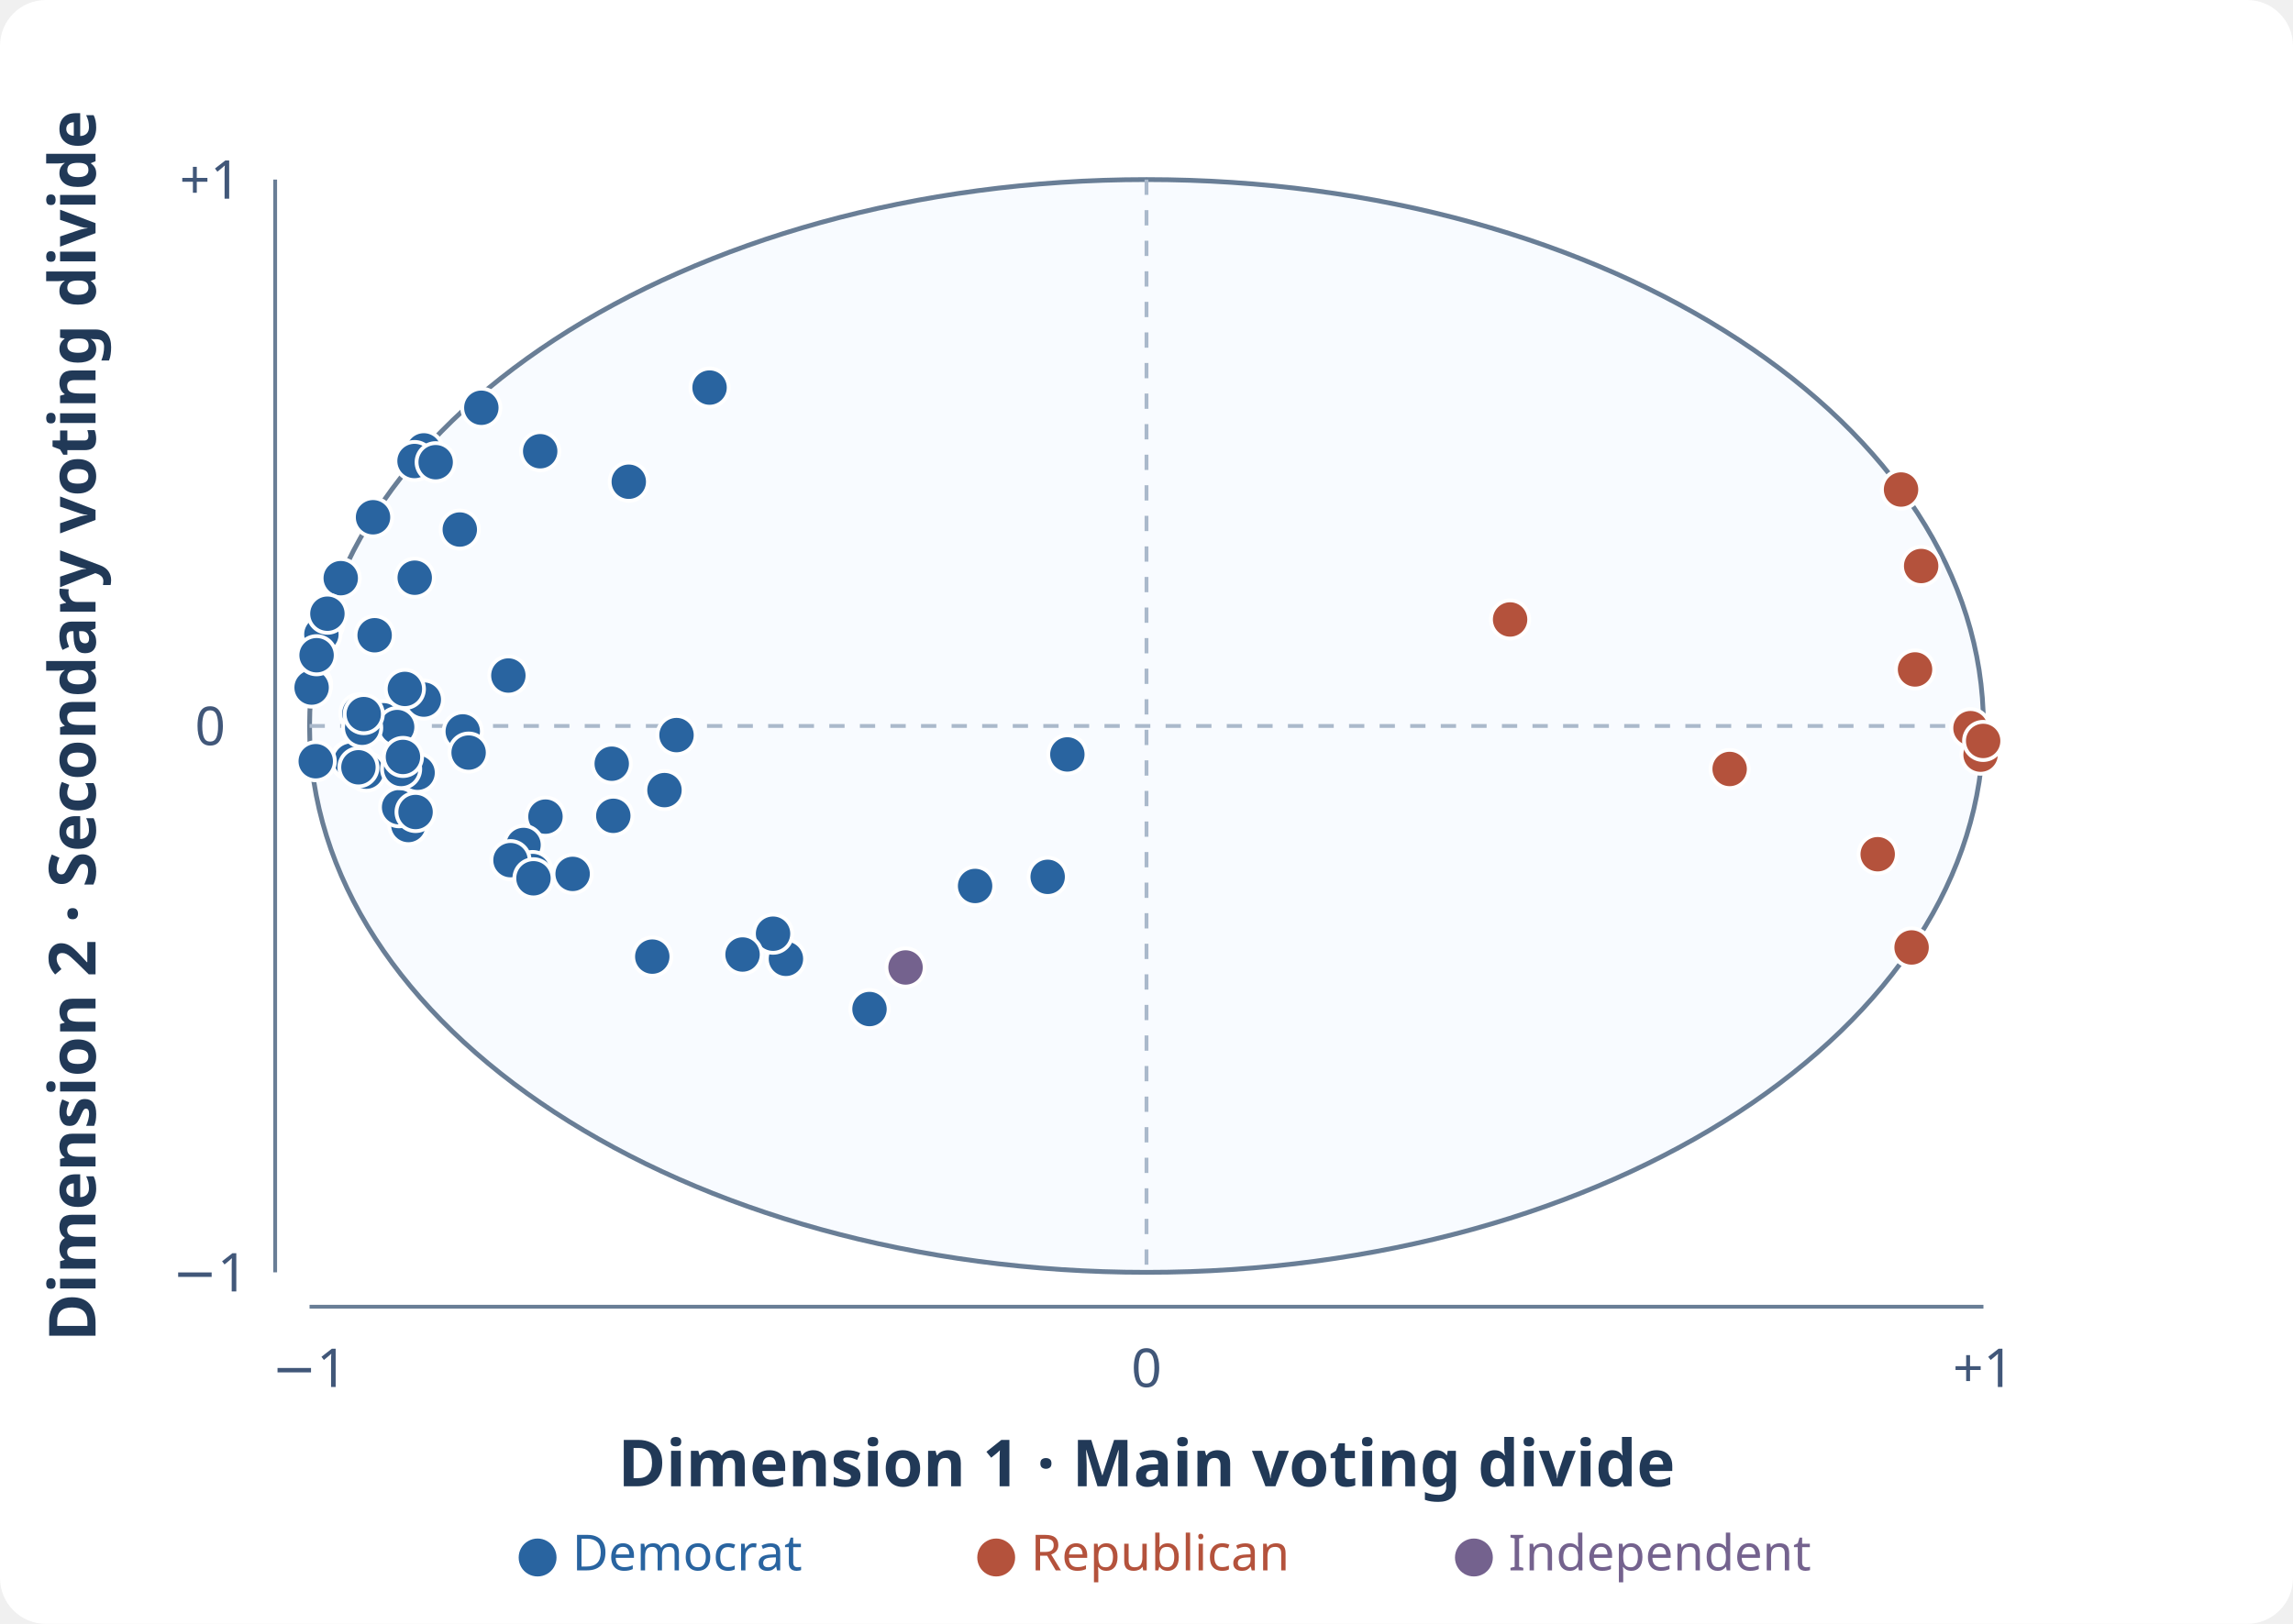
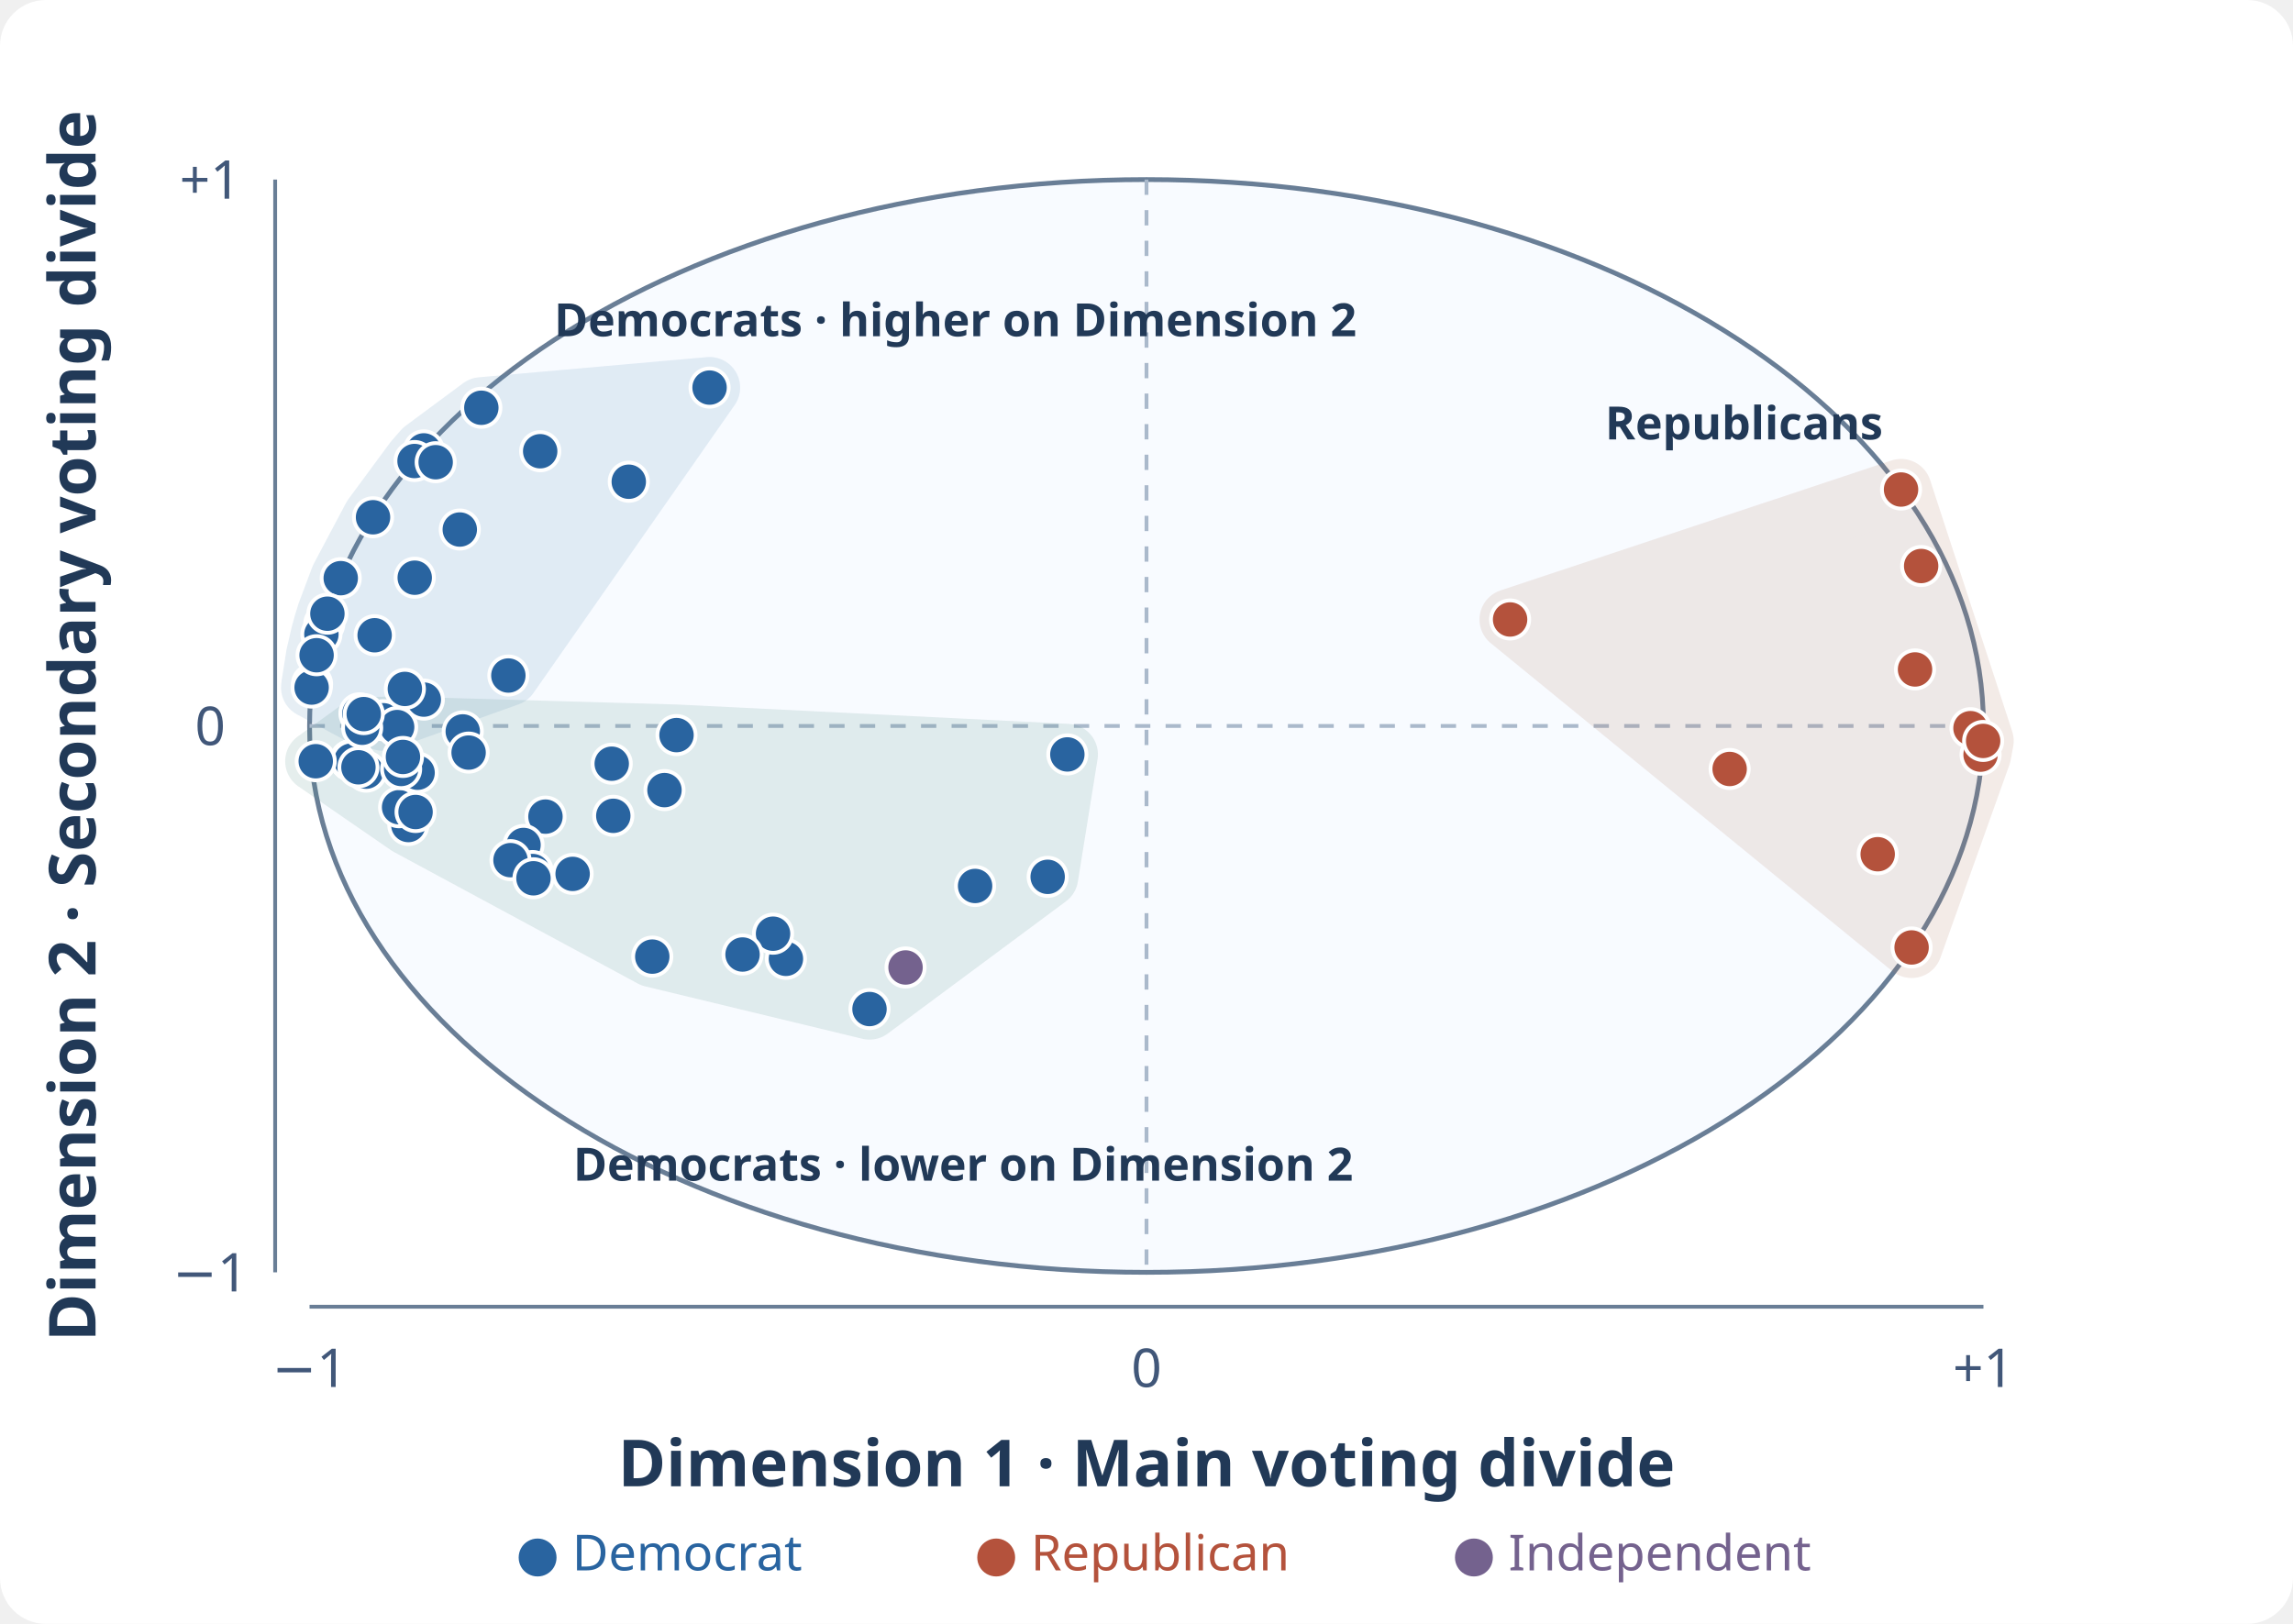
<svg xmlns="http://www.w3.org/2000/svg" viewBox="0 0 600 425" font-family="system-ui, sans-serif" role="img" aria-labelledby="title desc">
  <rect width="600" height="425" rx="12" fill="#ffffff" />
  <ellipse cx="300" cy="190" rx="219" ry="143" fill="#f8fbff" stroke="#697e96" stroke-width="1.25" />
  <path d="M81 190H519 M300 47V333" stroke="#aab9cb" stroke-dasharray="4 4" />
  <path d="M72 47V333 M81 342H519" stroke="#697e96" />
  <g fill="#415779" font-size="14" text-anchor="middle">
    <text x="81" y="363">−1</text>
    <text x="300" y="363">0</text>
    <text x="519" y="363">+1</text>
    <text x="55" y="338">−1</text>
    <text x="55" y="195">0</text>
    <text x="55" y="52">+1</text>
  </g>
  <g fill="#213957" font-size="17" font-weight="600" text-anchor="middle">
    <text x="300" y="389">Dimension 1 · Main voting divide</text>
    <text transform="translate(25 190) rotate(-90)">Dimension 2 · Secondary voting divide</text>
+   </g>
+   <g aria-hidden="true" pointer-events="none">
+     <polygon points="81.54,179.95 81.65,179.01 82.84,171.49 84.1,166.02 84.86,163.26 85.67,160.62 89.16,151.32 97.61,135.38 108.47,120.66 110.89,117.88 125.95,106.72 185.67,101.44 133.02,176.8 100.29,188.51 94.05,186.69" fill="#548cb8" stroke="#548cb8" stroke-width="16" stroke-linejoin="round" opacity=".15" />
+     <text x="145" y="88" fill="#213957" font-size="12" font-weight="700">Democrats · higher on Dimension 2</text>
+     <polygon points="82.62,199.23 94.77,190.47 103.92,190.29 177.02,192.39 279.29,197.45 274.14,229.49 227.52,264.09 170.68,250.37 106.85,215.93" fill="#4f8a83" stroke="#4f8a83" stroke-width="16" stroke-linejoin="round" opacity=".15" />
+     <text x="150" y="309" fill="#213957" font-size="12" font-weight="700">Democrats · lower on Dimension 2</text>
+     <polygon points="395.14,162.13 497.44,128.12 518.92,193.92 518.25,197.51 500.2,247.97" fill="#af765f" stroke="#af765f" stroke-width="16" stroke-linejoin="round" opacity=".15" />
+     <text x="420" y="115" fill="#213957" font-size="12" font-weight="700">Republicans</text>
  </g>
  <circle cx="91.82" cy="198.97" r="5" stroke="#fff" fill="#2964a0" />
  <circle cx="100.29" cy="188.51" r="5" stroke="#fff" fill="#2964a0" />
  <circle cx="110.89" cy="117.88" r="5" stroke="#fff" fill="#2964a0" />
  <circle cx="93.44" cy="200.04" r="5" stroke="#fff" fill="#2964a0" />
  <circle cx="149.84" cy="228.72" r="5" stroke="#fff" fill="#2964a0" />
  <circle cx="205.65" cy="250.95" r="5" stroke="#fff" fill="#2964a0" />
  <circle cx="120.31" cy="138.59" r="5" stroke="#fff" fill="#2964a0" />
  <circle cx="160.07" cy="199.88" r="5" stroke="#fff" fill="#2964a0" />
  <circle cx="110.90" cy="183.10" r="5" stroke="#fff" fill="#2964a0" />
  <circle cx="92.54" cy="198.95" r="5" stroke="#fff" fill="#2964a0" />
  <circle cx="81.65" cy="179.01" r="5" stroke="#fff" fill="#2964a0" />
  <circle cx="236.95" cy="253.21" r="5" stroke="#fff" fill="#74628e" />
  <circle cx="91.88" cy="199.13" r="5" stroke="#fff" fill="#2964a0" />
  <circle cx="84.86" cy="163.26" r="5" stroke="#fff" fill="#2964a0" />
  <circle cx="202.28" cy="244.37" r="5" stroke="#fff" fill="#2964a0" />
  <circle cx="106.85" cy="215.93" r="5" stroke="#fff" fill="#2964a0" />
  <circle cx="502.70" cy="148.14" r="5" stroke="#fff" fill="#b4523c" />
  <circle cx="89.16" cy="151.32" r="5" stroke="#fff" fill="#2964a0" />
  <circle cx="170.68" cy="250.37" r="5" stroke="#fff" fill="#2964a0" />
  <circle cx="274.14" cy="229.49" r="5" stroke="#fff" fill="#2964a0" />
  <circle cx="177.02" cy="192.39" r="5" stroke="#fff" fill="#2964a0" />
  <circle cx="92.34" cy="198.85" r="5" stroke="#fff" fill="#2964a0" />
  <circle cx="125.95" cy="106.72" r="5" stroke="#fff" fill="#2964a0" />
  <circle cx="95.82" cy="201.96" r="5" stroke="#fff" fill="#2964a0" />
  <circle cx="91.71" cy="198.98" r="5" stroke="#fff" fill="#2964a0" />
  <circle cx="94.05" cy="186.69" r="5" stroke="#fff" fill="#2964a0" />
  <circle cx="91.76" cy="199.02" r="5" stroke="#fff" fill="#2964a0" />
  <circle cx="160.48" cy="213.52" r="5" stroke="#fff" fill="#2964a0" />
  <circle cx="501.10" cy="175.21" r="5" stroke="#fff" fill="#b4523c" />
  <circle cx="141.35" cy="118.10" r="5" stroke="#fff" fill="#2964a0" />
  <circle cx="142.73" cy="213.73" r="5" stroke="#fff" fill="#2964a0" />
  <circle cx="104.43" cy="211.27" r="5" stroke="#fff" fill="#2964a0" />
  <circle cx="84.10" cy="166.02" r="5" stroke="#fff" fill="#2964a0" />
  <circle cx="91.75" cy="198.99" r="5" stroke="#fff" fill="#2964a0" />
  <circle cx="98.03" cy="166.26" r="5" stroke="#fff" fill="#2964a0" />
  <circle cx="81.54" cy="179.95" r="5" stroke="#fff" fill="#2964a0" />
  <circle cx="395.14" cy="162.13" r="5" stroke="#fff" fill="#b4523c" />
  <circle cx="121.09" cy="191.43" r="5" stroke="#fff" fill="#2964a0" />
  <circle cx="91.89" cy="199.08" r="5" stroke="#fff" fill="#2964a0" />
  <circle cx="136.99" cy="221.15" r="5" stroke="#fff" fill="#2964a0" />
  <circle cx="85.67" cy="160.62" r="5" stroke="#fff" fill="#2964a0" />
  <circle cx="105.94" cy="180.31" r="5" stroke="#fff" fill="#2964a0" />
  <circle cx="255.15" cy="231.88" r="5" stroke="#fff" fill="#2964a0" />
  <circle cx="164.53" cy="126.08" r="5" stroke="#fff" fill="#2964a0" />
  <circle cx="108.74" cy="212.52" r="5" stroke="#fff" fill="#2964a0" />
  <circle cx="103.92" cy="190.29" r="5" stroke="#fff" fill="#2964a0" />
  <circle cx="108.52" cy="151.20" r="5" stroke="#fff" fill="#2964a0" />
  <circle cx="94.77" cy="190.47" r="5" stroke="#fff" fill="#2964a0" />
  <circle cx="122.62" cy="196.97" r="5" stroke="#fff" fill="#2964a0" />
  <circle cx="97.61" cy="135.38" r="5" stroke="#fff" fill="#2964a0" />
  <circle cx="515.61" cy="190.58" r="5" stroke="#fff" fill="#b4523c" />
  <circle cx="491.33" cy="223.57" r="5" stroke="#fff" fill="#b4523c" />
  <circle cx="194.30" cy="249.82" r="5" stroke="#fff" fill="#2964a0" />
  <circle cx="139.37" cy="227.97" r="5" stroke="#fff" fill="#2964a0" />
  <circle cx="452.59" cy="201.26" r="5" stroke="#fff" fill="#b4523c" />
  <circle cx="279.29" cy="197.45" r="5" stroke="#fff" fill="#2964a0" />
  <circle cx="227.52" cy="264.09" r="5" stroke="#fff" fill="#2964a0" />
  <circle cx="497.44" cy="128.12" r="5" stroke="#fff" fill="#b4523c" />
  <circle cx="95.18" cy="186.90" r="5" stroke="#fff" fill="#2964a0" />
  <circle cx="518.25" cy="197.51" r="5" stroke="#fff" fill="#b4523c" />
  <circle cx="133.58" cy="225.12" r="5" stroke="#fff" fill="#2964a0" />
  <circle cx="518.92" cy="193.92" r="5" stroke="#fff" fill="#b4523c" />
  <circle cx="185.67" cy="101.44" r="5" stroke="#fff" fill="#2964a0" />
  <circle cx="500.20" cy="247.97" r="5" stroke="#fff" fill="#b4523c" />
  <circle cx="139.59" cy="229.87" r="5" stroke="#fff" fill="#2964a0" />
  <circle cx="133.02" cy="176.80" r="5" stroke="#fff" fill="#2964a0" />
  <circle cx="82.62" cy="199.23" r="5" stroke="#fff" fill="#2964a0" />
  <circle cx="109.27" cy="202.24" r="5" stroke="#fff" fill="#2964a0" />
  <circle cx="93.79" cy="200.82" r="5" stroke="#fff" fill="#2964a0" />
  <circle cx="173.87" cy="206.79" r="5" stroke="#fff" fill="#2964a0" />
  <circle cx="82.84" cy="171.49" r="5" stroke="#fff" fill="#2964a0" />
  <circle cx="104.96" cy="201.26" r="5" stroke="#fff" fill="#2964a0" />
  <circle cx="108.47" cy="120.66" r="5" stroke="#fff" fill="#2964a0" />
  <circle cx="114.00" cy="120.97" r="5" stroke="#fff" fill="#2964a0" />
  <circle cx="105.44" cy="198.11" r="5" stroke="#fff" fill="#2964a0" />
  <g fill="#415779" font-size="13">
    <text x="135" y="411" fill="#2964a0">● Democrat</text>
    <text x="255" y="411" fill="#b4523c">● Republican</text>
    <text x="380" y="411" fill="#74628e">● Independent</text>
  </g>
</svg>
